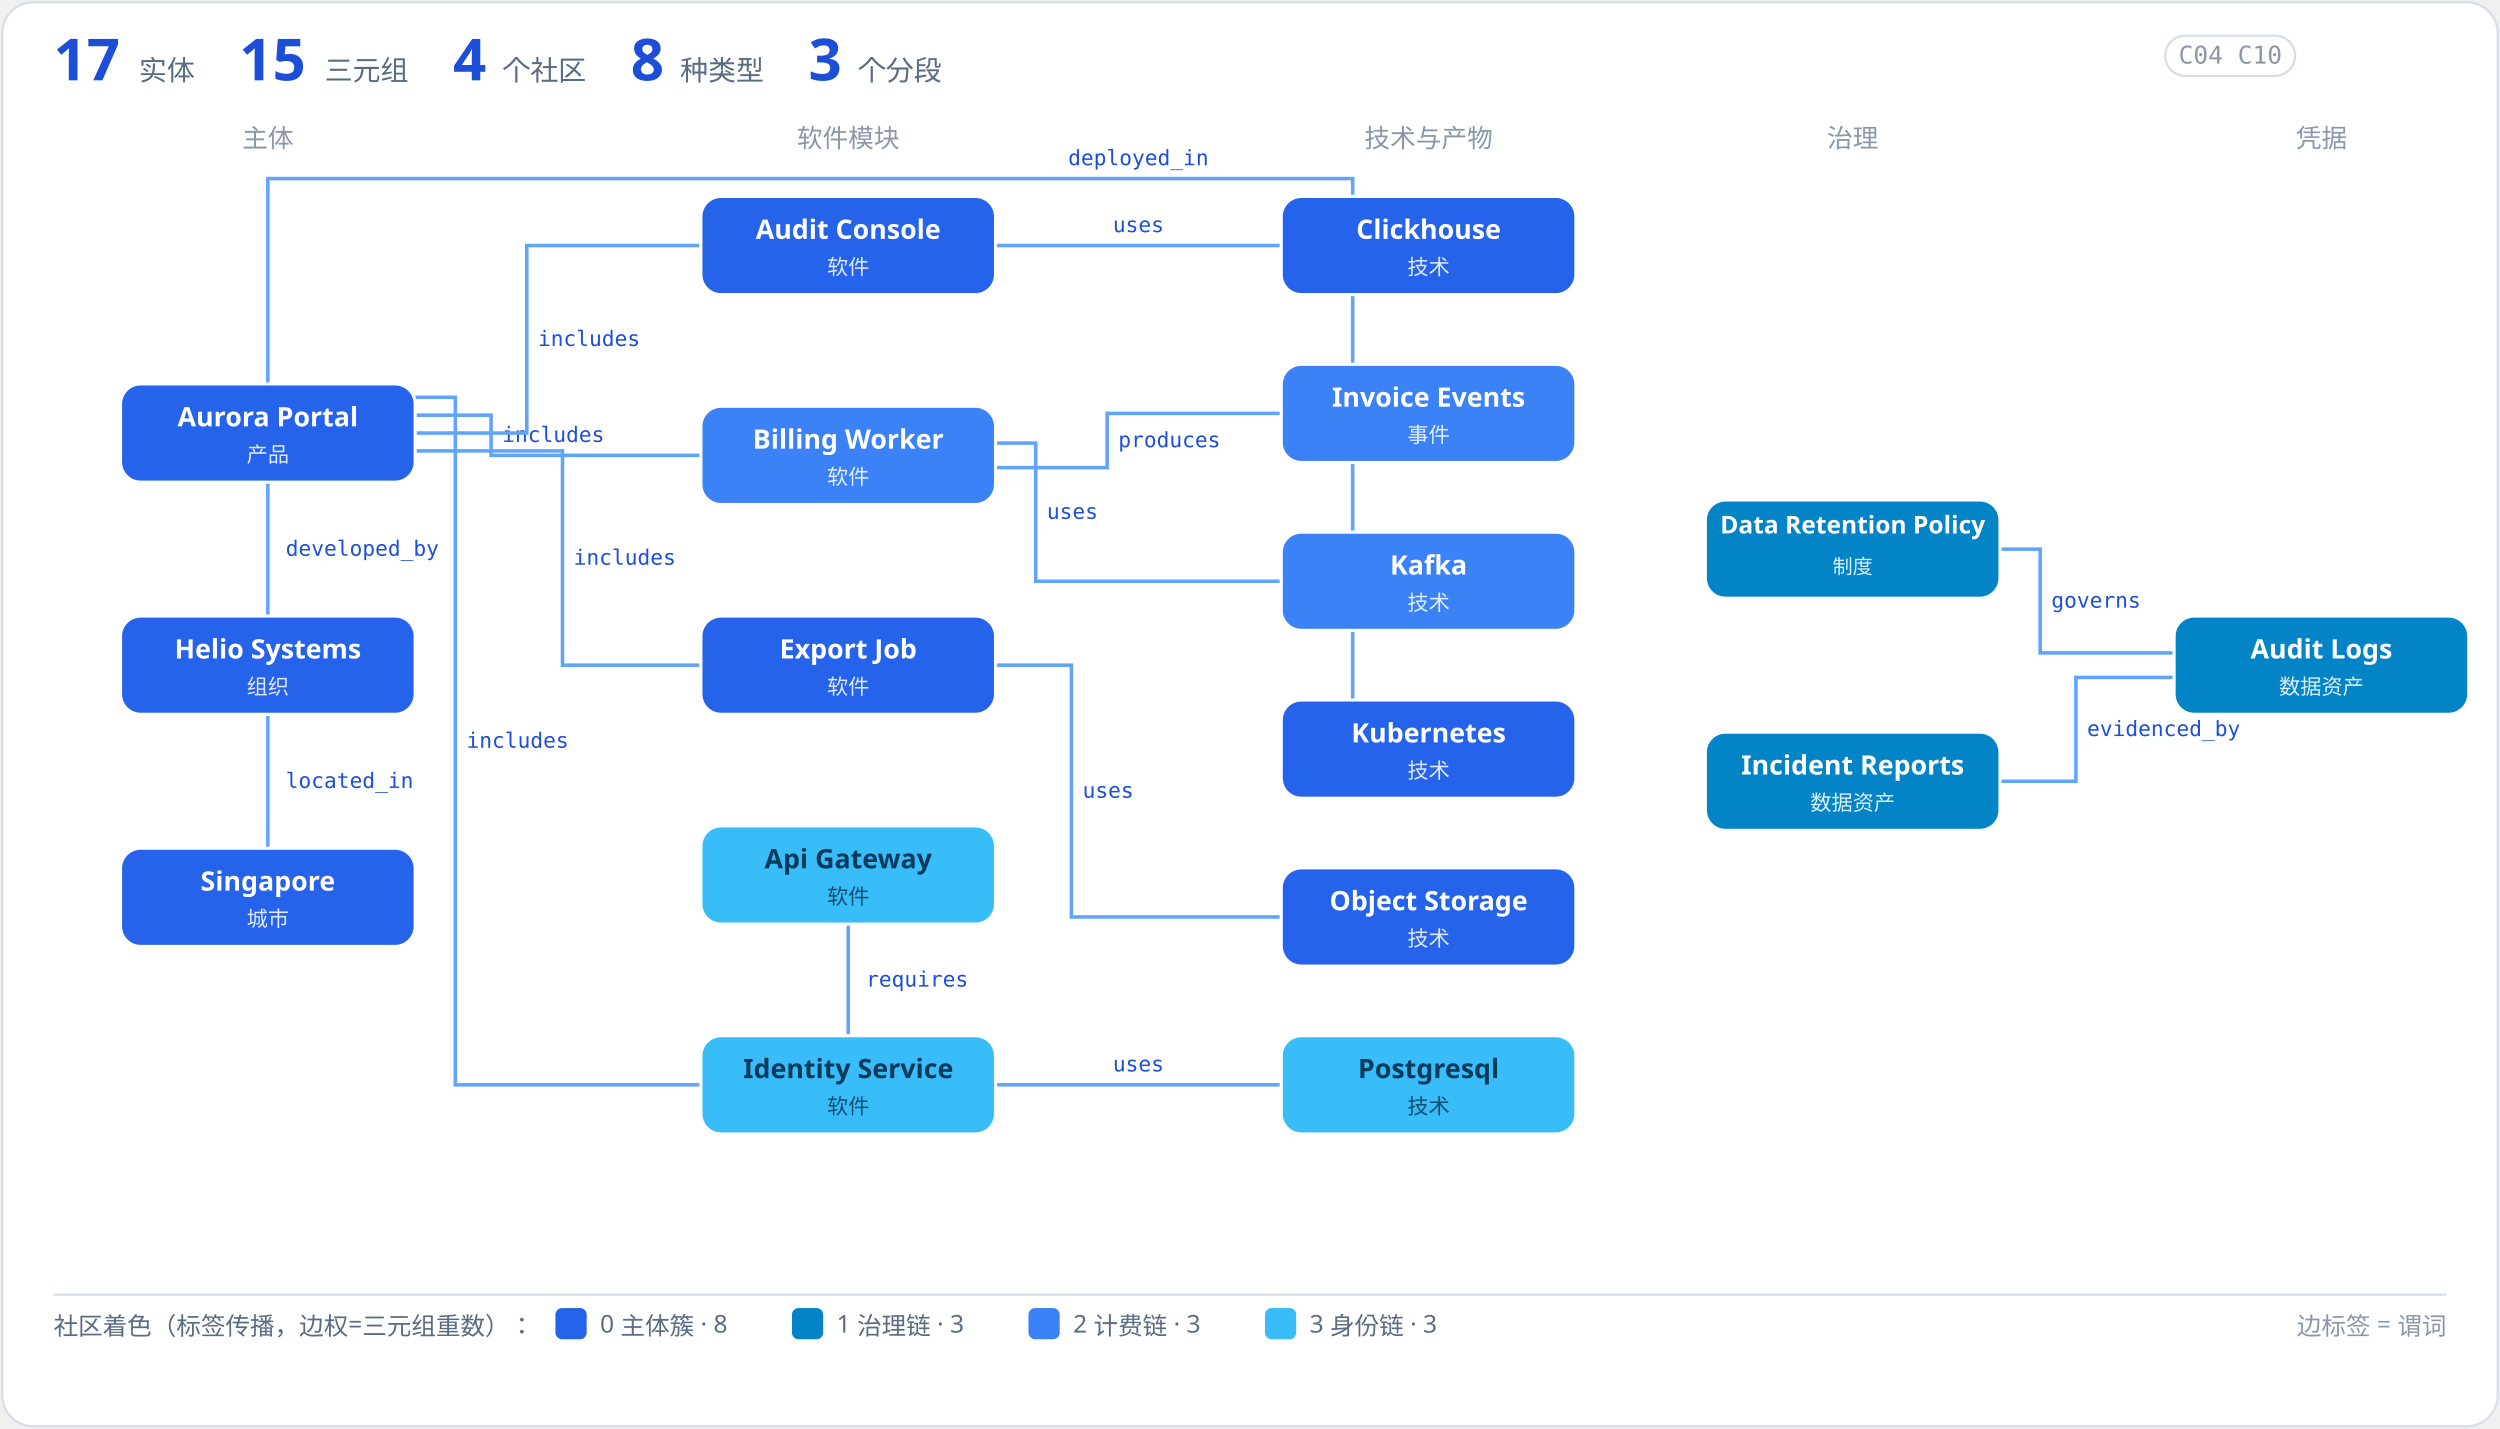
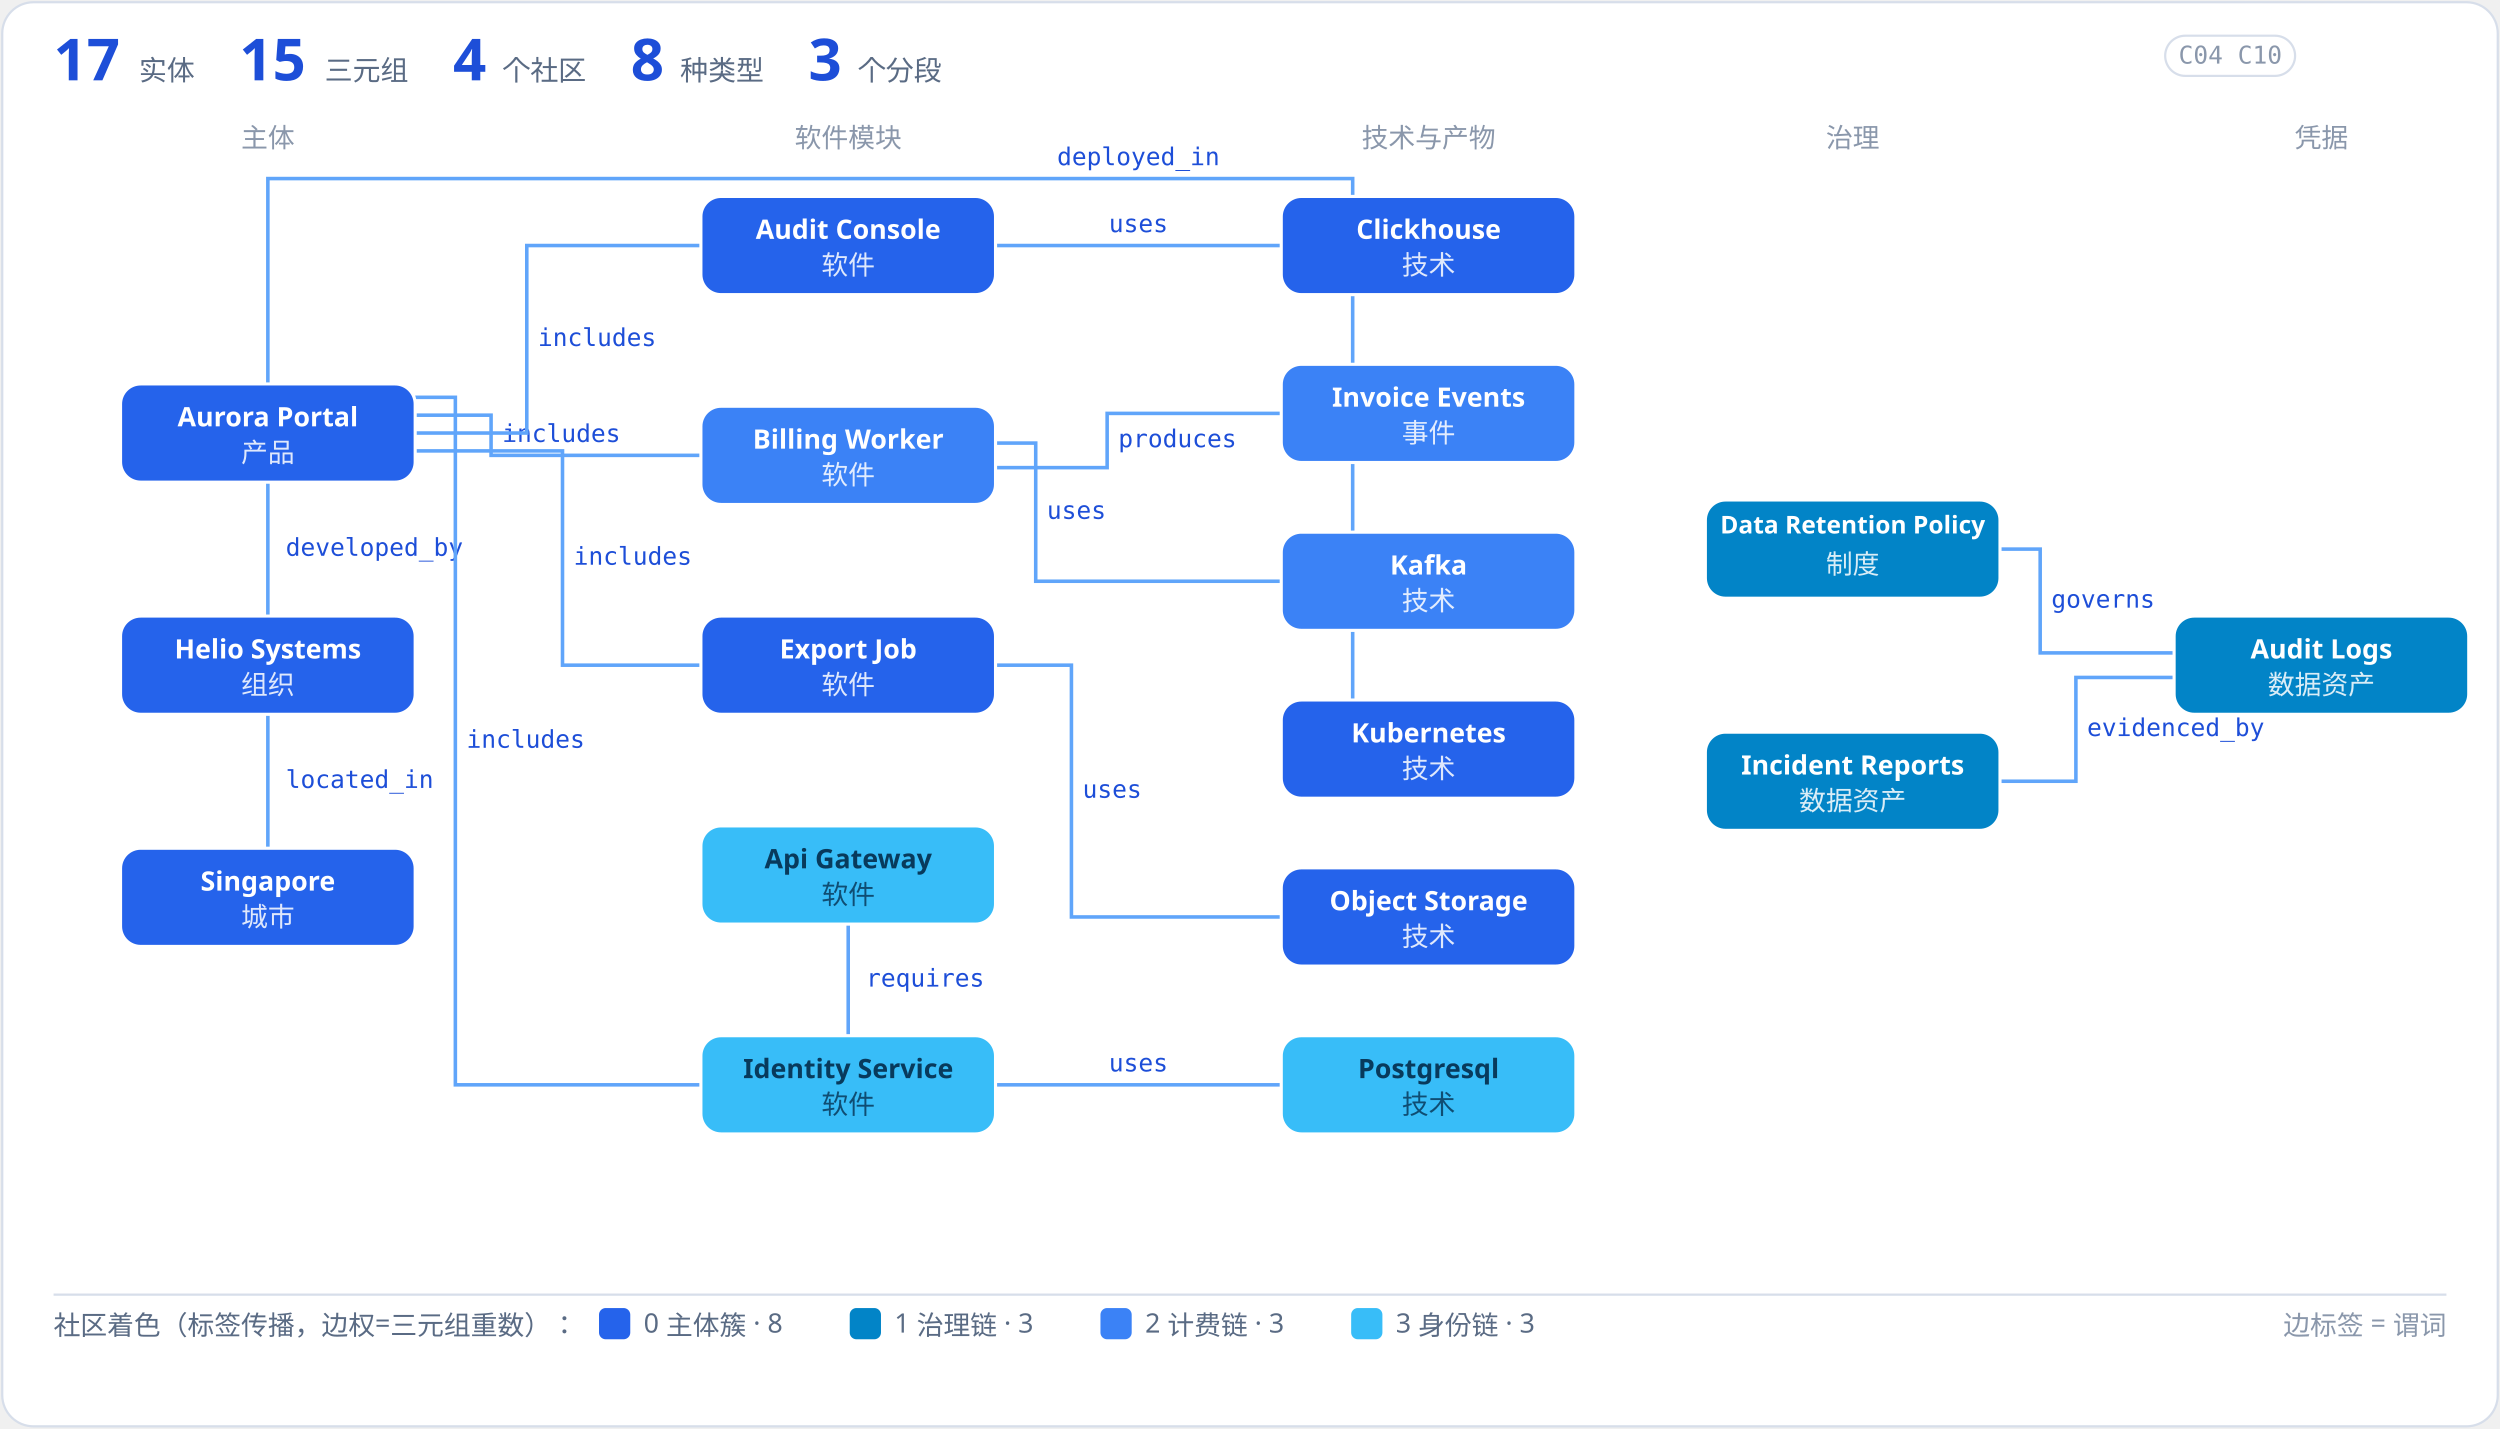
<svg xmlns="http://www.w3.org/2000/svg" width="1120" height="640" viewBox="0 0 1120 640">
  <rect x="1" y="1" width="1118" height="638" rx="14" fill="#FFFFFF" stroke="#D7DEEA" stroke-width="1" />
  <text x="24" y="36" font-size="26" fill="#1D4ED8" font-weight="bold" text-anchor="start" font-family="'PingFang SC','Hiragino Sans GB','Microsoft YaHei',sans-serif">17</text>
  <text x="62.24" y="36" font-size="12.5" fill="#5A6B84" font-weight="normal" text-anchor="start" font-family="'PingFang SC','Hiragino Sans GB','Microsoft YaHei',sans-serif">实体</text>
  <text x="107.24" y="36" font-size="26" fill="#1D4ED8" font-weight="bold" text-anchor="start" font-family="'PingFang SC','Hiragino Sans GB','Microsoft YaHei',sans-serif">15</text>
  <text x="145.48" y="36" font-size="12.5" fill="#5A6B84" font-weight="normal" text-anchor="start" font-family="'PingFang SC','Hiragino Sans GB','Microsoft YaHei',sans-serif">三元组</text>
  <text x="202.98" y="36" font-size="26" fill="#1D4ED8" font-weight="bold" text-anchor="start" font-family="'PingFang SC','Hiragino Sans GB','Microsoft YaHei',sans-serif">4</text>
  <text x="225.1" y="36" font-size="12.5" fill="#5A6B84" font-weight="normal" text-anchor="start" font-family="'PingFang SC','Hiragino Sans GB','Microsoft YaHei',sans-serif">个社区</text>
  <text x="282.6" y="36" font-size="26" fill="#1D4ED8" font-weight="bold" text-anchor="start" font-family="'PingFang SC','Hiragino Sans GB','Microsoft YaHei',sans-serif">8</text>
  <text x="304.72" y="36" font-size="12.5" fill="#5A6B84" font-weight="normal" text-anchor="start" font-family="'PingFang SC','Hiragino Sans GB','Microsoft YaHei',sans-serif">种类型</text>
  <text x="362.22" y="36" font-size="26" fill="#1D4ED8" font-weight="bold" text-anchor="start" font-family="'PingFang SC','Hiragino Sans GB','Microsoft YaHei',sans-serif">3</text>
  <text x="384.34" y="36" font-size="12.5" fill="#5A6B84" font-weight="normal" text-anchor="start" font-family="'PingFang SC','Hiragino Sans GB','Microsoft YaHei',sans-serif">个分段</text>
  <rect x="970" y="16" width="58.2" height="18" rx="9" fill="#FFFFFF" stroke="#D7DEEA" stroke-width="1" />
  <text x="976" y="28.5" font-size="11" fill="#8A97AB" font-weight="normal" text-anchor="start" font-family="'SF Mono','Menlo','Consolas',monospace">C04 C10</text>
-   <text x="120" y="66" font-size="11.5" fill="#8A97AB" font-weight="normal" text-anchor="middle" font-family="'PingFang SC','Hiragino Sans GB','Microsoft YaHei',sans-serif">主体</text>
-   <text x="380" y="66" font-size="11.5" fill="#8A97AB" font-weight="normal" text-anchor="middle" font-family="'PingFang SC','Hiragino Sans GB','Microsoft YaHei',sans-serif">软件模块</text>
-   <text x="640" y="66" font-size="11.5" fill="#8A97AB" font-weight="normal" text-anchor="middle" font-family="'PingFang SC','Hiragino Sans GB','Microsoft YaHei',sans-serif">技术与产物</text>
-   <text x="830" y="66" font-size="11.5" fill="#8A97AB" font-weight="normal" text-anchor="middle" font-family="'PingFang SC','Hiragino Sans GB','Microsoft YaHei',sans-serif">治理</text>
-   <text x="1040" y="66" font-size="11.5" fill="#8A97AB" font-weight="normal" text-anchor="middle" font-family="'PingFang SC','Hiragino Sans GB','Microsoft YaHei',sans-serif">凭据</text>
+   <text x="120" y="66" font-size="12.0" fill="#8A97AB" font-weight="normal" text-anchor="middle" font-family="'PingFang SC','Hiragino Sans GB','Microsoft YaHei',sans-serif">主体</text>
+   <text x="380" y="66" font-size="12.0" fill="#8A97AB" font-weight="normal" text-anchor="middle" font-family="'PingFang SC','Hiragino Sans GB','Microsoft YaHei',sans-serif">软件模块</text>
+   <text x="640" y="66" font-size="12.0" fill="#8A97AB" font-weight="normal" text-anchor="middle" font-family="'PingFang SC','Hiragino Sans GB','Microsoft YaHei',sans-serif">技术与产物</text>
+   <text x="830" y="66" font-size="12.0" fill="#8A97AB" font-weight="normal" text-anchor="middle" font-family="'PingFang SC','Hiragino Sans GB','Microsoft YaHei',sans-serif">治理</text>
+   <text x="1040" y="66" font-size="12.0" fill="#8A97AB" font-weight="normal" text-anchor="middle" font-family="'PingFang SC','Hiragino Sans GB','Microsoft YaHei',sans-serif">凭据</text>
  <path d="M 120 216.0 L 120 276.0" fill="none" stroke="#60A5FA" stroke-width="1.6" />
-   <rect x="125" y="240.0" width="74.4" height="12" rx="2" fill="#FFFFFF" />
-   <text x="128" y="249.0" font-size="9.5" fill="#1D4ED8" font-weight="normal" text-anchor="start" font-family="'SF Mono','Menlo','Consolas',monospace">developed_by</text>
+   <rect x="125" y="240.0" width="85.2" height="12" rx="2" fill="#FFFFFF" />
+   <text x="128" y="249.0" font-size="11.0" fill="#1D4ED8" font-weight="normal" text-anchor="start" font-family="'SF Mono','Menlo','Consolas',monospace">developed_by</text>
  <path d="M 120 320.0 L 120 380.0" fill="none" stroke="#60A5FA" stroke-width="1.6" />
-   <rect x="125" y="344.0" width="63.0" height="12" rx="2" fill="#FFFFFF" />
-   <text x="128" y="353.0" font-size="9.5" fill="#1D4ED8" font-weight="normal" text-anchor="start" font-family="'SF Mono','Menlo','Consolas',monospace">located_in</text>
+   <rect x="125" y="344.0" width="72.0" height="12" rx="2" fill="#FFFFFF" />
+   <text x="128" y="353.0" font-size="11.0" fill="#1D4ED8" font-weight="normal" text-anchor="start" font-family="'SF Mono','Menlo','Consolas',monospace">located_in</text>
  <path d="M 186.0 178.0 L 204.0 178.0 L 204.0 486.0 L 314.0 486.0" fill="none" stroke="#60A5FA" stroke-width="1.6" />
-   <rect x="206.0" y="326.0" width="51.6" height="12" rx="2" fill="#FFFFFF" />
-   <text x="209.0" y="335.0" font-size="9.5" fill="#1D4ED8" font-weight="normal" text-anchor="start" font-family="'SF Mono','Menlo','Consolas',monospace">includes</text>
+   <rect x="206.0" y="326.0" width="58.8" height="12" rx="2" fill="#FFFFFF" />
+   <text x="209.0" y="335.0" font-size="11.0" fill="#1D4ED8" font-weight="normal" text-anchor="start" font-family="'SF Mono','Menlo','Consolas',monospace">includes</text>
  <path d="M 186.0 186.0 L 220.0 186.0 L 220.0 204.0 L 314.0 204.0" fill="none" stroke="#60A5FA" stroke-width="1.6" />
-   <rect x="222.0" y="189.0" width="51.6" height="12" rx="2" fill="#FFFFFF" />
-   <text x="225.0" y="198.0" font-size="9.5" fill="#1D4ED8" font-weight="normal" text-anchor="start" font-family="'SF Mono','Menlo','Consolas',monospace">includes</text>
+   <rect x="222.0" y="189.0" width="58.8" height="12" rx="2" fill="#FFFFFF" />
+   <text x="225.0" y="198.0" font-size="11.0" fill="#1D4ED8" font-weight="normal" text-anchor="start" font-family="'SF Mono','Menlo','Consolas',monospace">includes</text>
  <path d="M 186.0 194.0 L 236.0 194.0 L 236.0 110.0 L 314.0 110.0" fill="none" stroke="#60A5FA" stroke-width="1.6" />
-   <rect x="238.0" y="146.0" width="51.6" height="12" rx="2" fill="#FFFFFF" />
-   <text x="241.0" y="155.0" font-size="9.5" fill="#1D4ED8" font-weight="normal" text-anchor="start" font-family="'SF Mono','Menlo','Consolas',monospace">includes</text>
+   <rect x="238.0" y="146.0" width="58.8" height="12" rx="2" fill="#FFFFFF" />
+   <text x="241.0" y="155.0" font-size="11.0" fill="#1D4ED8" font-weight="normal" text-anchor="start" font-family="'SF Mono','Menlo','Consolas',monospace">includes</text>
  <path d="M 186.0 202.0 L 252.0 202.0 L 252.0 298.0 L 314.0 298.0" fill="none" stroke="#60A5FA" stroke-width="1.6" />
-   <rect x="254.0" y="244.0" width="51.6" height="12" rx="2" fill="#FFFFFF" />
-   <text x="257.0" y="253.0" font-size="9.5" fill="#1D4ED8" font-weight="normal" text-anchor="start" font-family="'SF Mono','Menlo','Consolas',monospace">includes</text>
+   <rect x="254.0" y="244.0" width="58.8" height="12" rx="2" fill="#FFFFFF" />
+   <text x="257.0" y="253.0" font-size="11.0" fill="#1D4ED8" font-weight="normal" text-anchor="start" font-family="'SF Mono','Menlo','Consolas',monospace">includes</text>
  <path d="M 380 414.0 L 380 464.0" fill="none" stroke="#60A5FA" stroke-width="1.6" />
-   <rect x="385" y="433.0" width="51.6" height="12" rx="2" fill="#FFFFFF" />
-   <text x="388" y="442.0" font-size="9.5" fill="#1D4ED8" font-weight="normal" text-anchor="start" font-family="'SF Mono','Menlo','Consolas',monospace">requires</text>
+   <rect x="385" y="433.0" width="58.8" height="12" rx="2" fill="#FFFFFF" />
+   <text x="388" y="442.0" font-size="11.0" fill="#1D4ED8" font-weight="normal" text-anchor="start" font-family="'SF Mono','Menlo','Consolas',monospace">requires</text>
  <path d="M 446.0 486.0 L 574.0 486.0" fill="none" stroke="#60A5FA" stroke-width="1.6" />
-   <rect x="495.6" y="471.0" width="28.8" height="12" rx="2" fill="#FFFFFF" />
-   <text x="510.0" y="480.0" font-size="9.5" fill="#1D4ED8" font-weight="normal" text-anchor="middle" font-family="'SF Mono','Menlo','Consolas',monospace">uses</text>
+   <rect x="493.8" y="471.0" width="32.4" height="12" rx="2" fill="#FFFFFF" />
+   <text x="510.0" y="480.0" font-size="11.0" fill="#1D4ED8" font-weight="normal" text-anchor="middle" font-family="'SF Mono','Menlo','Consolas',monospace">uses</text>
  <path d="M 446.0 198.5 L 464.0 198.5 L 464.0 260.4 L 574.0 260.4" fill="none" stroke="#60A5FA" stroke-width="1.6" />
-   <rect x="466.0" y="223.45" width="28.8" height="12" rx="2" fill="#FFFFFF" />
-   <text x="469.0" y="232.45" font-size="9.5" fill="#1D4ED8" font-weight="normal" text-anchor="start" font-family="'SF Mono','Menlo','Consolas',monospace">uses</text>
+   <rect x="466.0" y="223.45" width="32.4" height="12" rx="2" fill="#FFFFFF" />
+   <text x="469.0" y="232.45" font-size="11.0" fill="#1D4ED8" font-weight="normal" text-anchor="start" font-family="'SF Mono','Menlo','Consolas',monospace">uses</text>
  <path d="M 446.0 110.0 L 574.0 110.0" fill="none" stroke="#60A5FA" stroke-width="1.6" />
-   <rect x="495.6" y="95.0" width="28.8" height="12" rx="2" fill="#FFFFFF" />
-   <text x="510.0" y="104.0" font-size="9.5" fill="#1D4ED8" font-weight="normal" text-anchor="middle" font-family="'SF Mono','Menlo','Consolas',monospace">uses</text>
+   <rect x="493.8" y="95.0" width="32.4" height="12" rx="2" fill="#FFFFFF" />
+   <text x="510.0" y="104.0" font-size="11.0" fill="#1D4ED8" font-weight="normal" text-anchor="middle" font-family="'SF Mono','Menlo','Consolas',monospace">uses</text>
  <path d="M 446.0 298.0 L 480.0 298.0 L 480.0 410.8 L 574.0 410.8" fill="none" stroke="#60A5FA" stroke-width="1.6" />
-   <rect x="482.0" y="348.4" width="28.8" height="12" rx="2" fill="#FFFFFF" />
-   <text x="485.0" y="357.4" font-size="9.5" fill="#1D4ED8" font-weight="normal" text-anchor="start" font-family="'SF Mono','Menlo','Consolas',monospace">uses</text>
+   <rect x="482.0" y="348.4" width="32.4" height="12" rx="2" fill="#FFFFFF" />
+   <text x="485.0" y="357.4" font-size="11.0" fill="#1D4ED8" font-weight="normal" text-anchor="start" font-family="'SF Mono','Menlo','Consolas',monospace">uses</text>
  <path d="M 120 172.0 L 120 80 L 606 80 L 606 335.6 L 574.0 335.6" fill="none" stroke="#60A5FA" stroke-width="1.6" />
-   <rect x="475.65" y="65" width="68.7" height="12" rx="2" fill="#FFFFFF" />
-   <text x="510.0" y="74" font-size="9.5" fill="#1D4ED8" font-weight="normal" text-anchor="middle" font-family="'SF Mono','Menlo','Consolas',monospace">deployed_in</text>
+   <rect x="470.7" y="65" width="78.6" height="12" rx="2" fill="#FFFFFF" />
+   <text x="510.0" y="74" font-size="11.0" fill="#1D4ED8" font-weight="normal" text-anchor="middle" font-family="'SF Mono','Menlo','Consolas',monospace">deployed_in</text>
  <path d="M 446.0 209.5 L 496.0 209.5 L 496.0 185.2 L 574.0 185.2" fill="none" stroke="#60A5FA" stroke-width="1.6" />
-   <rect x="498.0" y="191.35" width="51.6" height="12" rx="2" fill="#FFFFFF" />
-   <text x="501.0" y="200.35" font-size="9.5" fill="#1D4ED8" font-weight="normal" text-anchor="start" font-family="'SF Mono','Menlo','Consolas',monospace">produces</text>
+   <rect x="498.0" y="191.35" width="58.8" height="12" rx="2" fill="#FFFFFF" />
+   <text x="501.0" y="200.35" font-size="11.0" fill="#1D4ED8" font-weight="normal" text-anchor="start" font-family="'SF Mono','Menlo','Consolas',monospace">produces</text>
  <path d="M 896.0 246.0 L 914.0 246.0 L 914.0 292.5 L 974.0 292.5" fill="none" stroke="#60A5FA" stroke-width="1.6" />
-   <rect x="916.0" y="263.25" width="45.9" height="12" rx="2" fill="#FFFFFF" />
-   <text x="919.0" y="272.25" font-size="9.5" fill="#1D4ED8" font-weight="normal" text-anchor="start" font-family="'SF Mono','Menlo','Consolas',monospace">governs</text>
+   <rect x="916.0" y="263.25" width="52.2" height="12" rx="2" fill="#FFFFFF" />
+   <text x="919.0" y="272.25" font-size="11.0" fill="#1D4ED8" font-weight="normal" text-anchor="start" font-family="'SF Mono','Menlo','Consolas',monospace">governs</text>
  <path d="M 896.0 350.0 L 930.0 350.0 L 930.0 303.5 L 974.0 303.5" fill="none" stroke="#60A5FA" stroke-width="1.6" />
-   <rect x="932.0" y="320.75" width="74.4" height="12" rx="2" fill="#FFFFFF" />
-   <text x="935.0" y="329.75" font-size="9.5" fill="#1D4ED8" font-weight="normal" text-anchor="start" font-family="'SF Mono','Menlo','Consolas',monospace">evidenced_by</text>
+   <rect x="932.0" y="320.75" width="85.2" height="12" rx="2" fill="#FFFFFF" />
+   <text x="935.0" y="329.75" font-size="11.0" fill="#1D4ED8" font-weight="normal" text-anchor="start" font-family="'SF Mono','Menlo','Consolas',monospace">evidenced_by</text>
  <rect x="54.0" y="172.0" width="132" height="44" rx="9" fill="#2563EB" stroke="#FFFFFF" stroke-width="1.4" />
  <text x="120.0" y="191.0" font-size="12" fill="#FFFFFF" font-weight="600" text-anchor="middle" font-family="'PingFang SC','Hiragino Sans GB','Microsoft YaHei',sans-serif">Aurora Portal</text>
-   <text x="120.0" y="207.0" font-size="9.5" fill="#FFFFFF" font-weight="normal" text-anchor="middle" font-family="'PingFang SC','Hiragino Sans GB','Microsoft YaHei',sans-serif" opacity="0.85">产品</text>
+   <text x="120.0" y="207.0" font-size="12.0" fill="#FFFFFF" font-weight="normal" text-anchor="middle" font-family="'PingFang SC','Hiragino Sans GB','Microsoft YaHei',sans-serif" opacity="0.85">产品</text>
  <rect x="54.0" y="276.0" width="132" height="44" rx="9" fill="#2563EB" stroke="#FFFFFF" stroke-width="1.4" />
  <text x="120.0" y="295.0" font-size="12" fill="#FFFFFF" font-weight="600" text-anchor="middle" font-family="'PingFang SC','Hiragino Sans GB','Microsoft YaHei',sans-serif">Helio Systems</text>
-   <text x="120.0" y="311.0" font-size="9.5" fill="#FFFFFF" font-weight="normal" text-anchor="middle" font-family="'PingFang SC','Hiragino Sans GB','Microsoft YaHei',sans-serif" opacity="0.85">组织</text>
+   <text x="120.0" y="311.0" font-size="12.0" fill="#FFFFFF" font-weight="normal" text-anchor="middle" font-family="'PingFang SC','Hiragino Sans GB','Microsoft YaHei',sans-serif" opacity="0.85">组织</text>
  <rect x="54.0" y="380.0" width="132" height="44" rx="9" fill="#2563EB" stroke="#FFFFFF" stroke-width="1.4" />
  <text x="120.0" y="399.0" font-size="12" fill="#FFFFFF" font-weight="600" text-anchor="middle" font-family="'PingFang SC','Hiragino Sans GB','Microsoft YaHei',sans-serif">Singapore</text>
-   <text x="120.0" y="415.0" font-size="9.5" fill="#FFFFFF" font-weight="normal" text-anchor="middle" font-family="'PingFang SC','Hiragino Sans GB','Microsoft YaHei',sans-serif" opacity="0.85">城市</text>
+   <text x="120.0" y="415.0" font-size="12.0" fill="#FFFFFF" font-weight="normal" text-anchor="middle" font-family="'PingFang SC','Hiragino Sans GB','Microsoft YaHei',sans-serif" opacity="0.85">城市</text>
  <rect x="314.0" y="88.0" width="132" height="44" rx="9" fill="#2563EB" stroke="#FFFFFF" stroke-width="1.4" />
  <text x="380.0" y="107.0" font-size="12" fill="#FFFFFF" font-weight="600" text-anchor="middle" font-family="'PingFang SC','Hiragino Sans GB','Microsoft YaHei',sans-serif">Audit Console</text>
-   <text x="380.0" y="123.0" font-size="9.5" fill="#FFFFFF" font-weight="normal" text-anchor="middle" font-family="'PingFang SC','Hiragino Sans GB','Microsoft YaHei',sans-serif" opacity="0.85">软件</text>
+   <text x="380.0" y="123.0" font-size="12.0" fill="#FFFFFF" font-weight="normal" text-anchor="middle" font-family="'PingFang SC','Hiragino Sans GB','Microsoft YaHei',sans-serif" opacity="0.85">软件</text>
  <rect x="314.0" y="182.0" width="132" height="44" rx="9" fill="#3B82F6" stroke="#FFFFFF" stroke-width="1.4" />
  <text x="380.0" y="201.0" font-size="12" fill="#FFFFFF" font-weight="600" text-anchor="middle" font-family="'PingFang SC','Hiragino Sans GB','Microsoft YaHei',sans-serif">Billing Worker</text>
-   <text x="380.0" y="217.0" font-size="9.5" fill="#FFFFFF" font-weight="normal" text-anchor="middle" font-family="'PingFang SC','Hiragino Sans GB','Microsoft YaHei',sans-serif" opacity="0.85">软件</text>
+   <text x="380.0" y="217.0" font-size="12.0" fill="#FFFFFF" font-weight="normal" text-anchor="middle" font-family="'PingFang SC','Hiragino Sans GB','Microsoft YaHei',sans-serif" opacity="0.85">软件</text>
  <rect x="314.0" y="276.0" width="132" height="44" rx="9" fill="#2563EB" stroke="#FFFFFF" stroke-width="1.4" />
  <text x="380.0" y="295.0" font-size="12" fill="#FFFFFF" font-weight="600" text-anchor="middle" font-family="'PingFang SC','Hiragino Sans GB','Microsoft YaHei',sans-serif">Export Job</text>
-   <text x="380.0" y="311.0" font-size="9.5" fill="#FFFFFF" font-weight="normal" text-anchor="middle" font-family="'PingFang SC','Hiragino Sans GB','Microsoft YaHei',sans-serif" opacity="0.85">软件</text>
+   <text x="380.0" y="311.0" font-size="12.0" fill="#FFFFFF" font-weight="normal" text-anchor="middle" font-family="'PingFang SC','Hiragino Sans GB','Microsoft YaHei',sans-serif" opacity="0.85">软件</text>
  <rect x="314.0" y="370.0" width="132" height="44" rx="9" fill="#38BDF8" stroke="#FFFFFF" stroke-width="1.4" />
  <text x="380.0" y="389.0" font-size="12" fill="#083A5C" font-weight="600" text-anchor="middle" font-family="'PingFang SC','Hiragino Sans GB','Microsoft YaHei',sans-serif">Api Gateway</text>
-   <text x="380.0" y="405.0" font-size="9.5" fill="#083A5C" font-weight="normal" text-anchor="middle" font-family="'PingFang SC','Hiragino Sans GB','Microsoft YaHei',sans-serif" opacity="0.85">软件</text>
+   <text x="380.0" y="405.0" font-size="12.0" fill="#083A5C" font-weight="normal" text-anchor="middle" font-family="'PingFang SC','Hiragino Sans GB','Microsoft YaHei',sans-serif" opacity="0.85">软件</text>
  <rect x="314.0" y="464.0" width="132" height="44" rx="9" fill="#38BDF8" stroke="#FFFFFF" stroke-width="1.4" />
  <text x="380.0" y="483.0" font-size="12" fill="#083A5C" font-weight="600" text-anchor="middle" font-family="'PingFang SC','Hiragino Sans GB','Microsoft YaHei',sans-serif">Identity Service</text>
-   <text x="380.0" y="499.0" font-size="9.5" fill="#083A5C" font-weight="normal" text-anchor="middle" font-family="'PingFang SC','Hiragino Sans GB','Microsoft YaHei',sans-serif" opacity="0.85">软件</text>
+   <text x="380.0" y="499.0" font-size="12.0" fill="#083A5C" font-weight="normal" text-anchor="middle" font-family="'PingFang SC','Hiragino Sans GB','Microsoft YaHei',sans-serif" opacity="0.85">软件</text>
  <rect x="574.0" y="88.0" width="132" height="44" rx="9" fill="#2563EB" stroke="#FFFFFF" stroke-width="1.4" />
  <text x="640.0" y="107.0" font-size="12" fill="#FFFFFF" font-weight="600" text-anchor="middle" font-family="'PingFang SC','Hiragino Sans GB','Microsoft YaHei',sans-serif">Clickhouse</text>
-   <text x="640.0" y="123.0" font-size="9.5" fill="#FFFFFF" font-weight="normal" text-anchor="middle" font-family="'PingFang SC','Hiragino Sans GB','Microsoft YaHei',sans-serif" opacity="0.85">技术</text>
+   <text x="640.0" y="123.0" font-size="12.0" fill="#FFFFFF" font-weight="normal" text-anchor="middle" font-family="'PingFang SC','Hiragino Sans GB','Microsoft YaHei',sans-serif" opacity="0.85">技术</text>
  <rect x="574.0" y="163.2" width="132" height="44" rx="9" fill="#3B82F6" stroke="#FFFFFF" stroke-width="1.4" />
  <text x="640.0" y="182.2" font-size="12" fill="#FFFFFF" font-weight="600" text-anchor="middle" font-family="'PingFang SC','Hiragino Sans GB','Microsoft YaHei',sans-serif">Invoice Events</text>
-   <text x="640.0" y="198.2" font-size="9.5" fill="#FFFFFF" font-weight="normal" text-anchor="middle" font-family="'PingFang SC','Hiragino Sans GB','Microsoft YaHei',sans-serif" opacity="0.85">事件</text>
+   <text x="640.0" y="198.2" font-size="12.0" fill="#FFFFFF" font-weight="normal" text-anchor="middle" font-family="'PingFang SC','Hiragino Sans GB','Microsoft YaHei',sans-serif" opacity="0.85">事件</text>
  <rect x="574.0" y="238.4" width="132" height="44" rx="9" fill="#3B82F6" stroke="#FFFFFF" stroke-width="1.4" />
  <text x="640.0" y="257.4" font-size="12" fill="#FFFFFF" font-weight="600" text-anchor="middle" font-family="'PingFang SC','Hiragino Sans GB','Microsoft YaHei',sans-serif">Kafka</text>
-   <text x="640.0" y="273.4" font-size="9.5" fill="#FFFFFF" font-weight="normal" text-anchor="middle" font-family="'PingFang SC','Hiragino Sans GB','Microsoft YaHei',sans-serif" opacity="0.85">技术</text>
+   <text x="640.0" y="273.4" font-size="12.0" fill="#FFFFFF" font-weight="normal" text-anchor="middle" font-family="'PingFang SC','Hiragino Sans GB','Microsoft YaHei',sans-serif" opacity="0.85">技术</text>
  <rect x="574.0" y="313.6" width="132" height="44" rx="9" fill="#2563EB" stroke="#FFFFFF" stroke-width="1.4" />
  <text x="640.0" y="332.6" font-size="12" fill="#FFFFFF" font-weight="600" text-anchor="middle" font-family="'PingFang SC','Hiragino Sans GB','Microsoft YaHei',sans-serif">Kubernetes</text>
-   <text x="640.0" y="348.6" font-size="9.5" fill="#FFFFFF" font-weight="normal" text-anchor="middle" font-family="'PingFang SC','Hiragino Sans GB','Microsoft YaHei',sans-serif" opacity="0.85">技术</text>
+   <text x="640.0" y="348.6" font-size="12.0" fill="#FFFFFF" font-weight="normal" text-anchor="middle" font-family="'PingFang SC','Hiragino Sans GB','Microsoft YaHei',sans-serif" opacity="0.85">技术</text>
  <rect x="574.0" y="388.8" width="132" height="44" rx="9" fill="#2563EB" stroke="#FFFFFF" stroke-width="1.4" />
  <text x="640.0" y="407.8" font-size="12" fill="#FFFFFF" font-weight="600" text-anchor="middle" font-family="'PingFang SC','Hiragino Sans GB','Microsoft YaHei',sans-serif">Object Storage</text>
-   <text x="640.0" y="423.8" font-size="9.5" fill="#FFFFFF" font-weight="normal" text-anchor="middle" font-family="'PingFang SC','Hiragino Sans GB','Microsoft YaHei',sans-serif" opacity="0.85">技术</text>
+   <text x="640.0" y="423.8" font-size="12.0" fill="#FFFFFF" font-weight="normal" text-anchor="middle" font-family="'PingFang SC','Hiragino Sans GB','Microsoft YaHei',sans-serif" opacity="0.85">技术</text>
  <rect x="574.0" y="464.0" width="132" height="44" rx="9" fill="#38BDF8" stroke="#FFFFFF" stroke-width="1.4" />
  <text x="640.0" y="483.0" font-size="12" fill="#083A5C" font-weight="600" text-anchor="middle" font-family="'PingFang SC','Hiragino Sans GB','Microsoft YaHei',sans-serif">Postgresql</text>
-   <text x="640.0" y="499.0" font-size="9.5" fill="#083A5C" font-weight="normal" text-anchor="middle" font-family="'PingFang SC','Hiragino Sans GB','Microsoft YaHei',sans-serif" opacity="0.85">技术</text>
+   <text x="640.0" y="499.0" font-size="12.0" fill="#083A5C" font-weight="normal" text-anchor="middle" font-family="'PingFang SC','Hiragino Sans GB','Microsoft YaHei',sans-serif" opacity="0.85">技术</text>
  <rect x="764.0" y="224.0" width="132" height="44" rx="9" fill="#0284C7" stroke="#FFFFFF" stroke-width="1.4" />
  <text x="830.0" y="239.0" font-size="11" fill="#FFFFFF" font-weight="600" text-anchor="middle" font-family="'PingFang SC','Hiragino Sans GB','Microsoft YaHei',sans-serif">Data Retention Policy</text>
-   <text x="830.0" y="257.0" font-size="9" fill="#FFFFFF" font-weight="normal" text-anchor="middle" font-family="'PingFang SC','Hiragino Sans GB','Microsoft YaHei',sans-serif" opacity="0.85">制度</text>
+   <text x="830.0" y="257.0" font-size="12.0" fill="#FFFFFF" font-weight="normal" text-anchor="middle" font-family="'PingFang SC','Hiragino Sans GB','Microsoft YaHei',sans-serif" opacity="0.85">制度</text>
  <rect x="764.0" y="328.0" width="132" height="44" rx="9" fill="#0284C7" stroke="#FFFFFF" stroke-width="1.4" />
  <text x="830.0" y="347.0" font-size="12" fill="#FFFFFF" font-weight="600" text-anchor="middle" font-family="'PingFang SC','Hiragino Sans GB','Microsoft YaHei',sans-serif">Incident Reports</text>
-   <text x="830.0" y="363.0" font-size="9.5" fill="#FFFFFF" font-weight="normal" text-anchor="middle" font-family="'PingFang SC','Hiragino Sans GB','Microsoft YaHei',sans-serif" opacity="0.85">数据资产</text>
+   <text x="830.0" y="363.0" font-size="12.0" fill="#FFFFFF" font-weight="normal" text-anchor="middle" font-family="'PingFang SC','Hiragino Sans GB','Microsoft YaHei',sans-serif" opacity="0.85">数据资产</text>
  <rect x="974.0" y="276.0" width="132" height="44" rx="9" fill="#0284C7" stroke="#FFFFFF" stroke-width="1.4" />
  <text x="1040.0" y="295.0" font-size="12" fill="#FFFFFF" font-weight="600" text-anchor="middle" font-family="'PingFang SC','Hiragino Sans GB','Microsoft YaHei',sans-serif">Audit Logs</text>
-   <text x="1040.0" y="311.0" font-size="9.5" fill="#FFFFFF" font-weight="normal" text-anchor="middle" font-family="'PingFang SC','Hiragino Sans GB','Microsoft YaHei',sans-serif" opacity="0.85">数据资产</text>
+   <text x="1040.0" y="311.0" font-size="12.0" fill="#FFFFFF" font-weight="normal" text-anchor="middle" font-family="'PingFang SC','Hiragino Sans GB','Microsoft YaHei',sans-serif" opacity="0.85">数据资产</text>
  <line x1="24" y1="580" x2="1096" y2="580" stroke="#D7DEEA" stroke-width="1" />
-   <text x="24" y="598" font-size="11" fill="#5A6B84" font-weight="normal" text-anchor="start" font-family="'PingFang SC','Hiragino Sans GB','Microsoft YaHei',sans-serif">社区着色（标签传播，边权=三元组重数）：</text>
-   <rect x="248.83" y="586" width="14" height="14" rx="3" fill="#2563EB" />
-   <text x="268.83" y="597" font-size="11" fill="#5A6B84" font-weight="normal" text-anchor="start" font-family="'PingFang SC','Hiragino Sans GB','Microsoft YaHei',sans-serif">0 主体簇 · 8</text>
-   <rect x="354.79" y="586" width="14" height="14" rx="3" fill="#0284C7" />
-   <text x="374.79" y="597" font-size="11" fill="#5A6B84" font-weight="normal" text-anchor="start" font-family="'PingFang SC','Hiragino Sans GB','Microsoft YaHei',sans-serif">1 治理链 · 3</text>
-   <rect x="460.75" y="586" width="14" height="14" rx="3" fill="#3B82F6" />
-   <text x="480.75" y="597" font-size="11" fill="#5A6B84" font-weight="normal" text-anchor="start" font-family="'PingFang SC','Hiragino Sans GB','Microsoft YaHei',sans-serif">2 计费链 · 3</text>
-   <rect x="566.71" y="586" width="14" height="14" rx="3" fill="#38BDF8" />
-   <text x="586.71" y="597" font-size="11" fill="#5A6B84" font-weight="normal" text-anchor="start" font-family="'PingFang SC','Hiragino Sans GB','Microsoft YaHei',sans-serif">3 身份链 · 3</text>
-   <text x="1096" y="598" font-size="11" fill="#8A97AB" font-weight="normal" text-anchor="end" font-family="'PingFang SC','Hiragino Sans GB','Microsoft YaHei',sans-serif">边标签 = 谓词</text>
+   <text x="24" y="598" font-size="12.0" fill="#5A6B84" font-weight="normal" text-anchor="start" font-family="'PingFang SC','Hiragino Sans GB','Microsoft YaHei',sans-serif">社区着色（标签传播，边权=三元组重数）：</text>
+   <rect x="268.36" y="586" width="14" height="14" rx="3" fill="#2563EB" />
+   <text x="288.36" y="597" font-size="12.0" fill="#5A6B84" font-weight="normal" text-anchor="start" font-family="'PingFang SC','Hiragino Sans GB','Microsoft YaHei',sans-serif">0 主体簇 · 8</text>
+   <rect x="380.68" y="586" width="14" height="14" rx="3" fill="#0284C7" />
+   <text x="400.68" y="597" font-size="12.0" fill="#5A6B84" font-weight="normal" text-anchor="start" font-family="'PingFang SC','Hiragino Sans GB','Microsoft YaHei',sans-serif">1 治理链 · 3</text>
+   <rect x="493.0" y="586" width="14" height="14" rx="3" fill="#3B82F6" />
+   <text x="513.0" y="597" font-size="12.0" fill="#5A6B84" font-weight="normal" text-anchor="start" font-family="'PingFang SC','Hiragino Sans GB','Microsoft YaHei',sans-serif">2 计费链 · 3</text>
+   <rect x="605.32" y="586" width="14" height="14" rx="3" fill="#38BDF8" />
+   <text x="625.32" y="597" font-size="12.0" fill="#5A6B84" font-weight="normal" text-anchor="start" font-family="'PingFang SC','Hiragino Sans GB','Microsoft YaHei',sans-serif">3 身份链 · 3</text>
+   <text x="1096" y="598" font-size="12.0" fill="#8A97AB" font-weight="normal" text-anchor="end" font-family="'PingFang SC','Hiragino Sans GB','Microsoft YaHei',sans-serif">边标签 = 谓词</text>
</svg>
